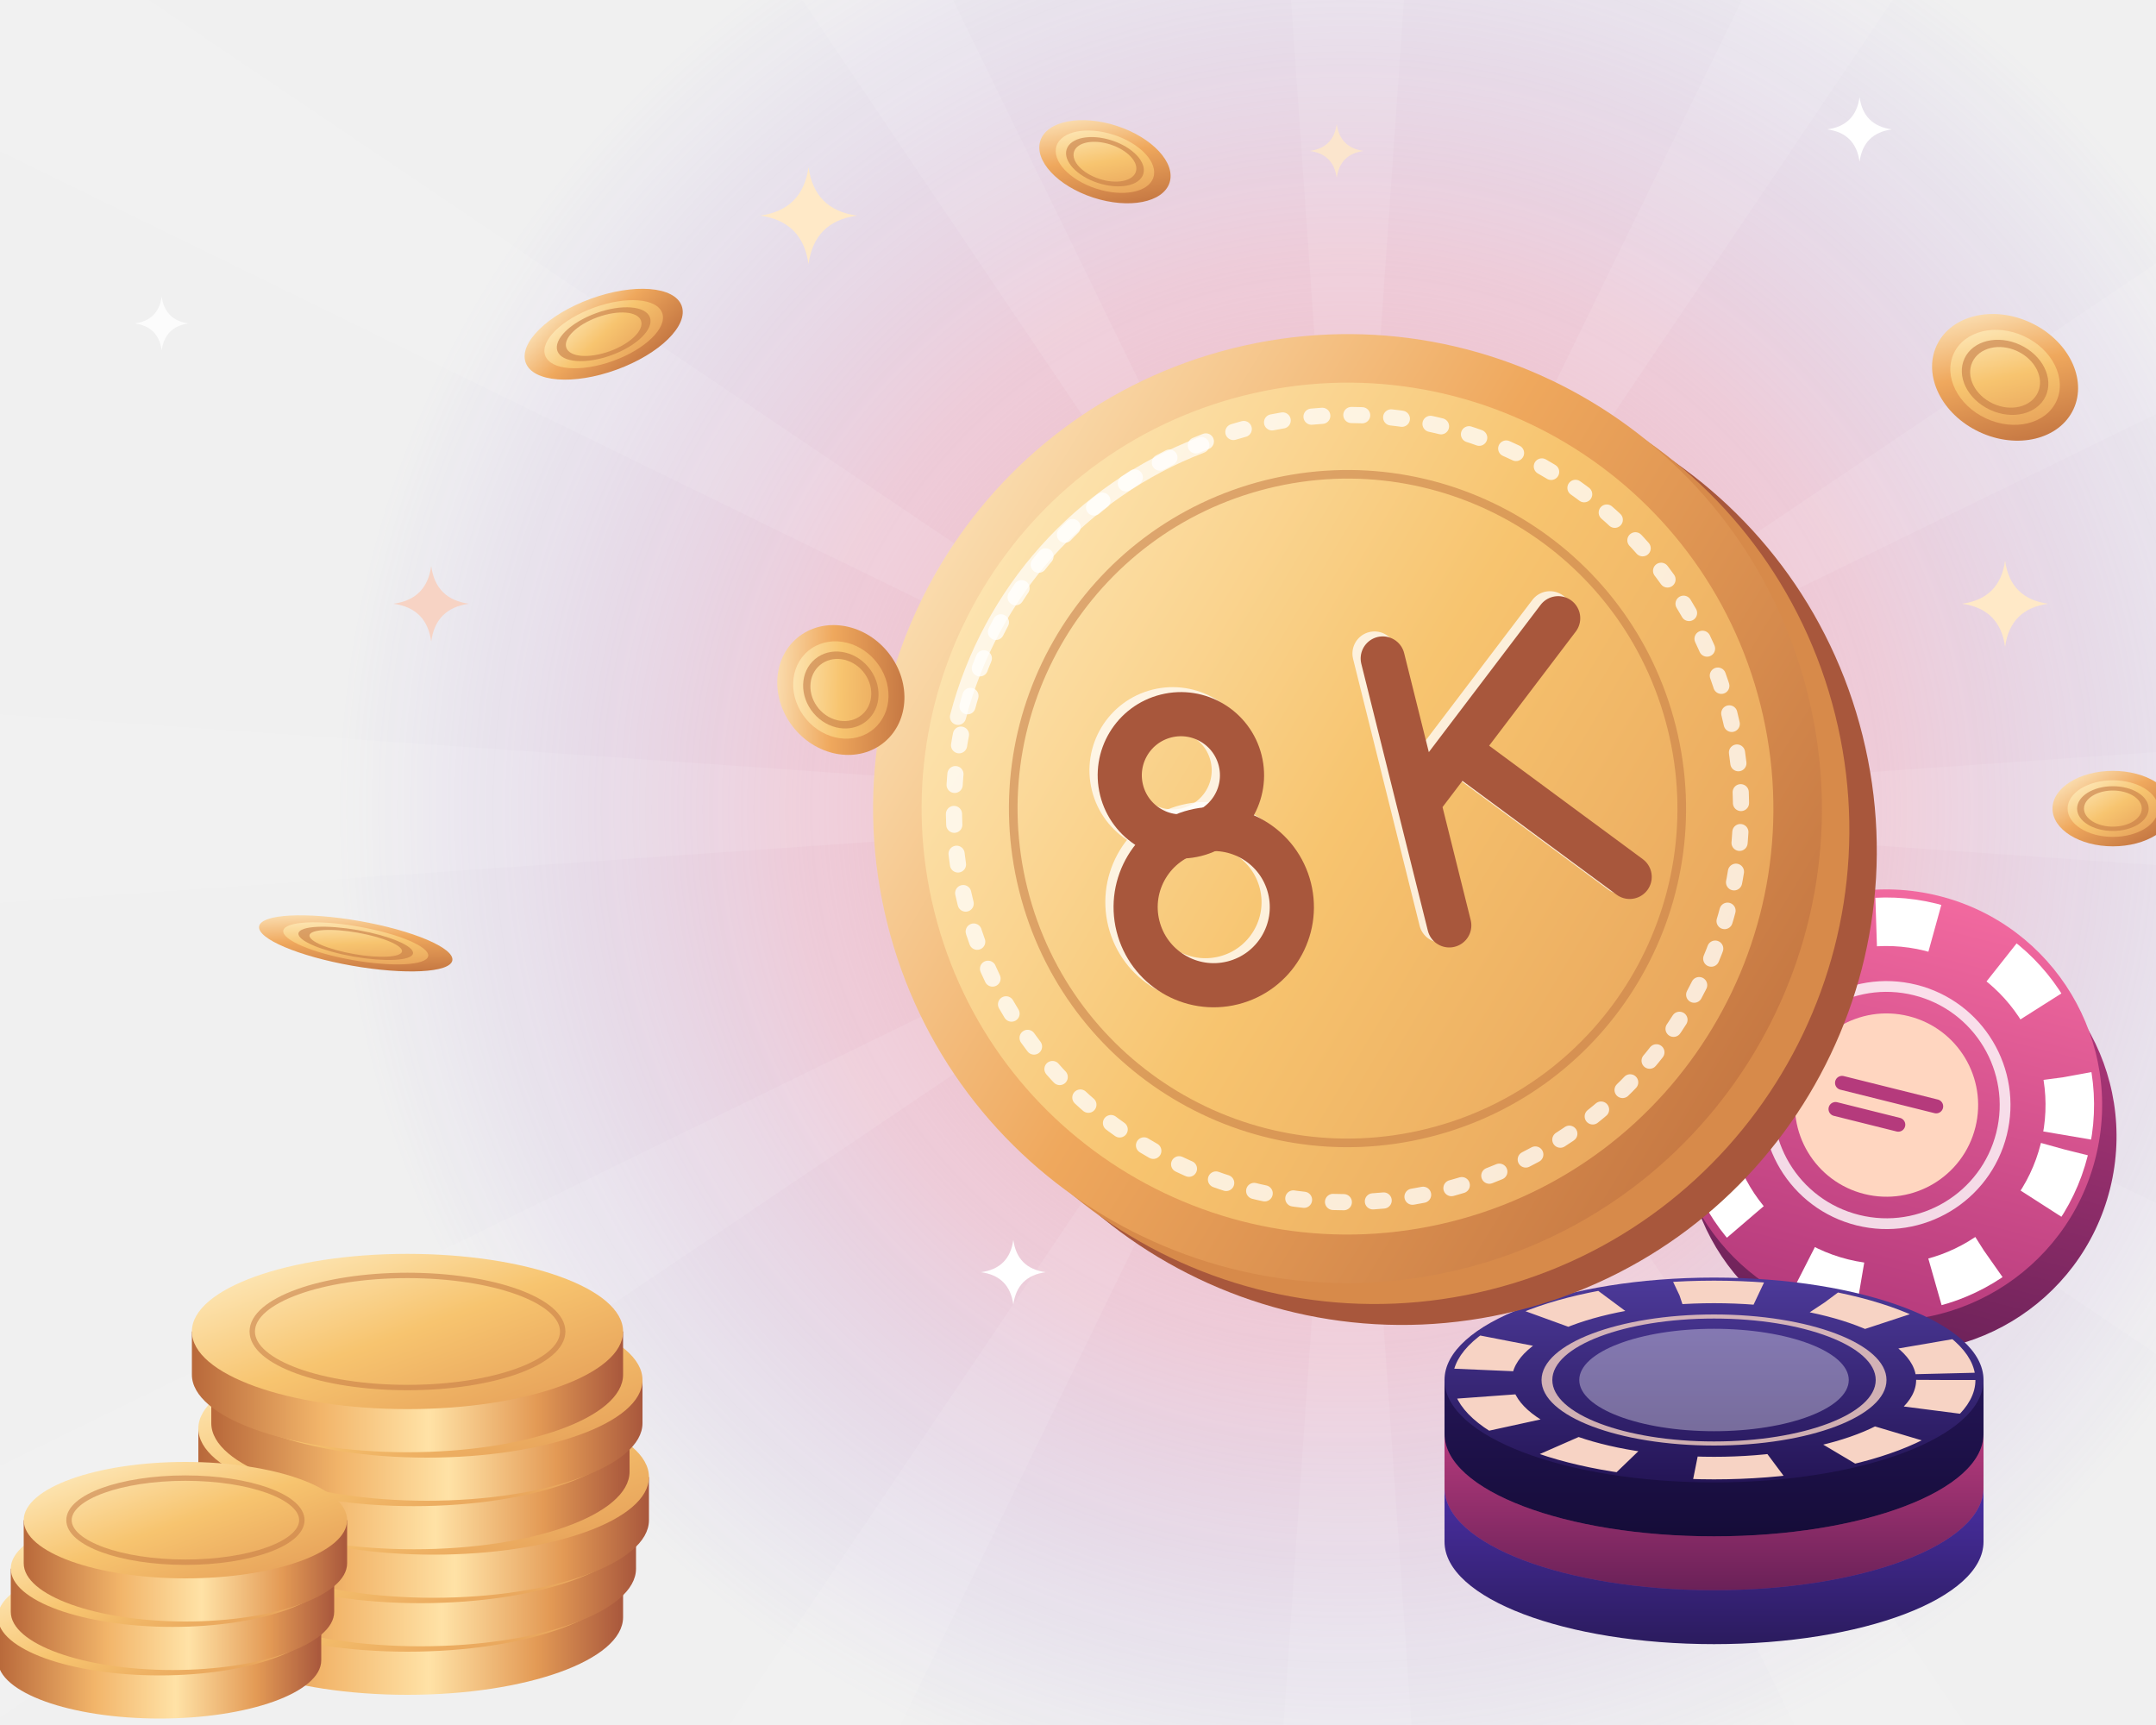
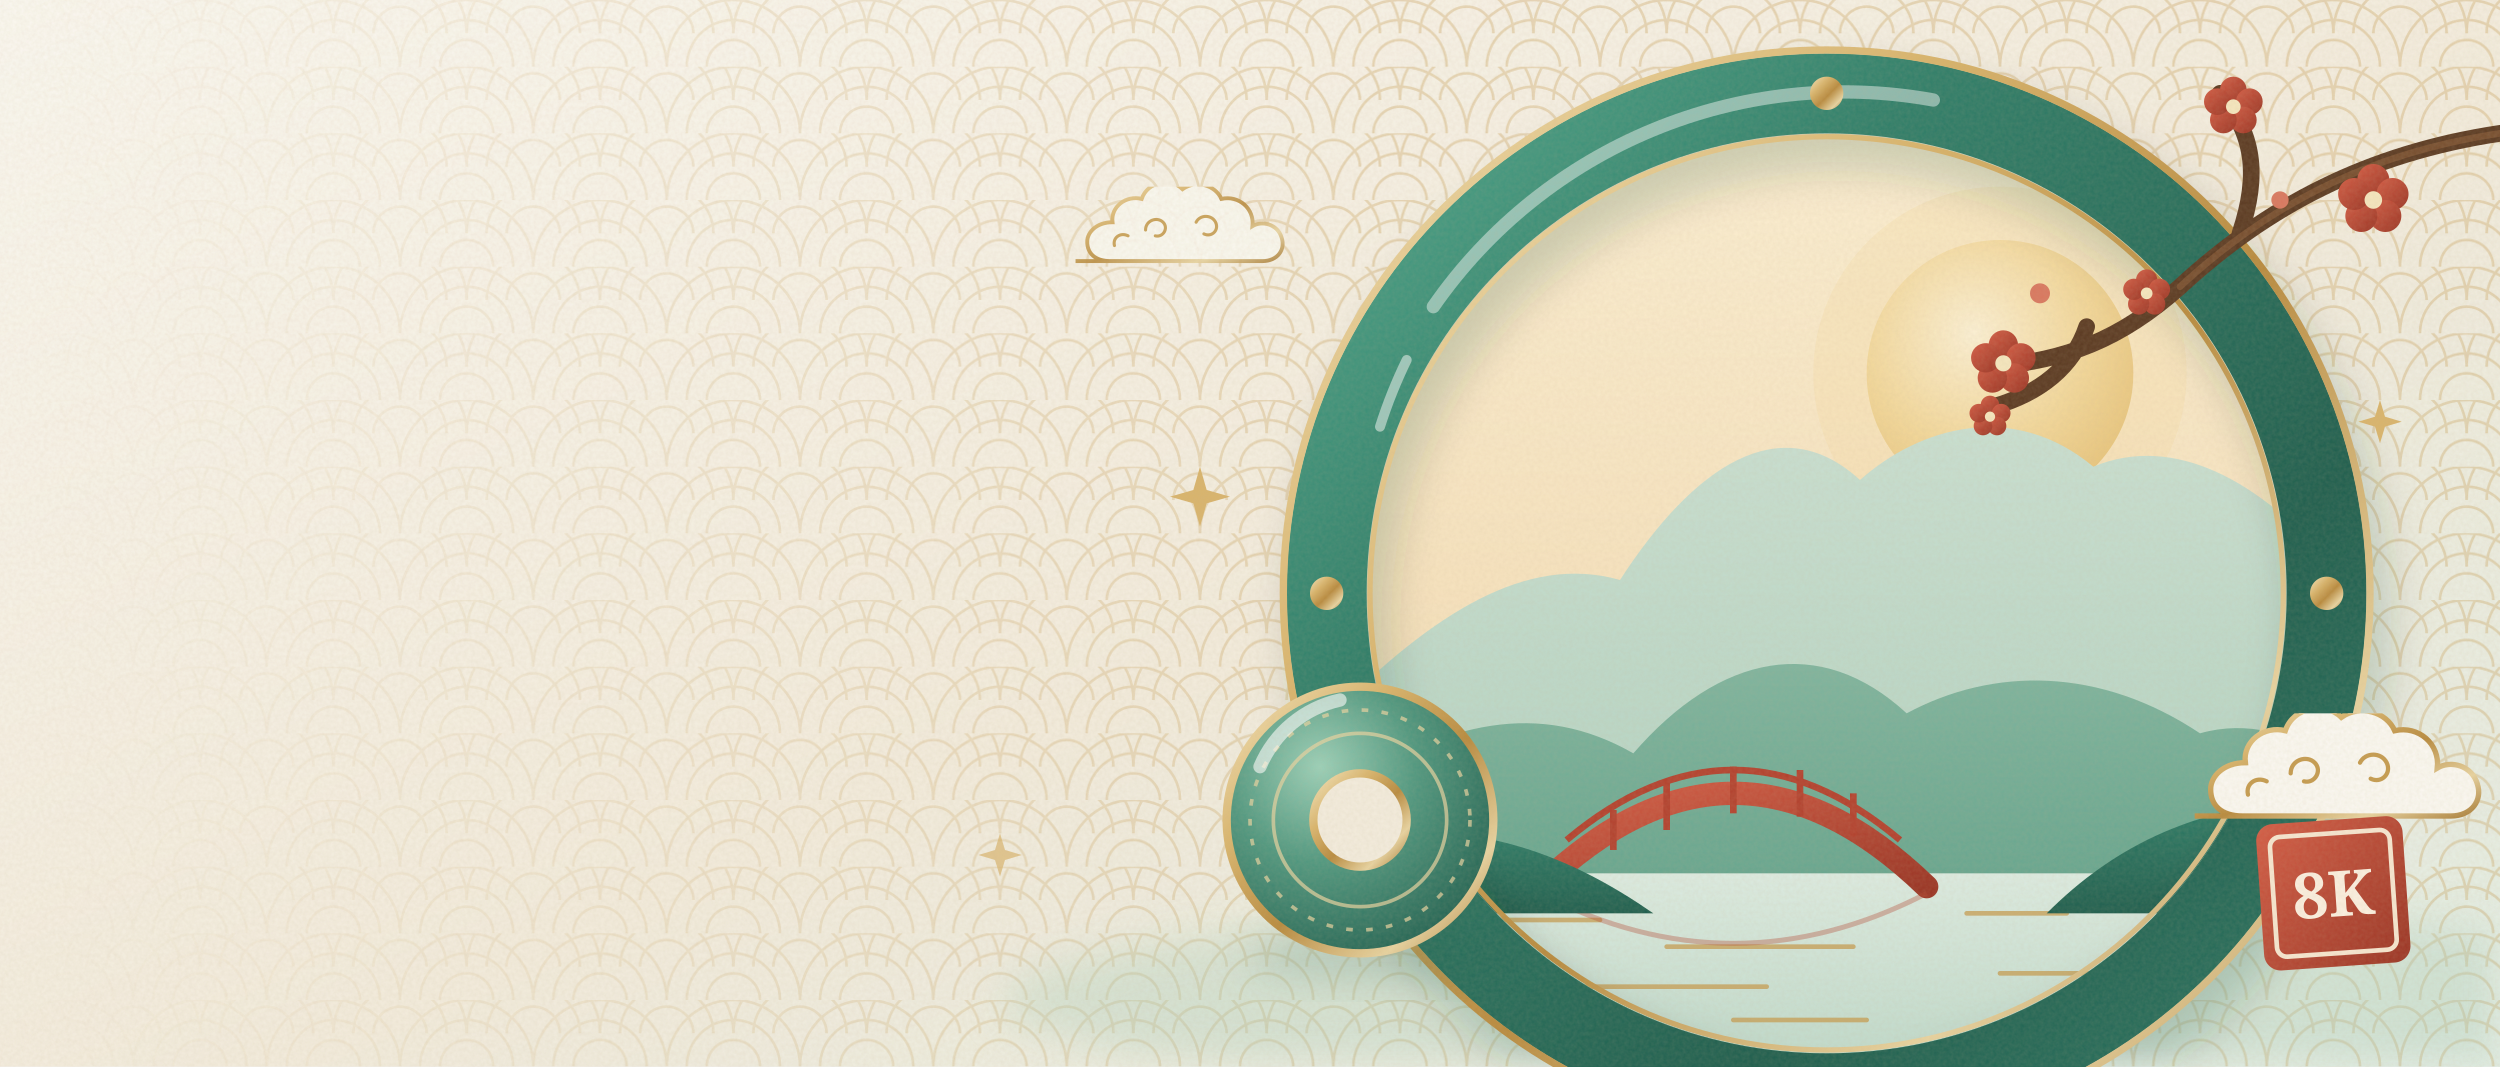
- <svg xmlns="http://www.w3.org/2000/svg" viewBox="0 0 400 320">
+ <svg xmlns="http://www.w3.org/2000/svg" viewBox="0 0 750 320" width="750" height="320">
  <defs>
-     <linearGradient id="cf" x1="0" y1="0" x2="1" y2="1">
-       <stop offset="0" stop-color="#FFF0C9" />
-       <stop offset="0.5" stop-color="#F7C46F" />
-       <stop offset="1" stop-color="#E39A55" />
+     <linearGradient id="sky" x1="0" y1="0" x2="1" y2="1">
+       <stop offset="0" stop-color="#FBF8F1" />
+       <stop offset=".55" stop-color="#F3ECDD" />
+       <stop offset="1" stop-color="#E3EEE5" />
    </linearGradient>
-     <linearGradient id="cs" x1="0" y1="0" x2="1" y2="0">
-       <stop offset="0" stop-color="#B8683A" />
-       <stop offset="0.3" stop-color="#F2B56A" />
-       <stop offset="0.55" stop-color="#FFE2A6" />
-       <stop offset="0.8" stop-color="#E39A55" />
-       <stop offset="1" stop-color="#A8573C" />
+     <linearGradient id="dusk" x1="0" y1="0" x2="0" y2="1">
+       <stop offset="0" stop-color="#FCEFD3" />
+       <stop offset=".55" stop-color="#F6E1BC" />
+       <stop offset="1" stop-color="#EAD6B0" />
    </linearGradient>
-     <linearGradient id="rim" x1="0" y1="0" x2="1" y2="1">
-       <stop offset="0" stop-color="#FFF3D2" />
-       <stop offset="0.45" stop-color="#EFA85D" />
-       <stop offset="1" stop-color="#B8683A" />
+     <radialGradient id="sun" cx=".4" cy=".35" r=".7">
+       <stop offset="0" stop-color="#FFF8E6" />
+       <stop offset=".6" stop-color="#F2D79A" />
+       <stop offset="1" stop-color="#E4BE72" />
+     </radialGradient>
+     <linearGradient id="m1" x1="0" y1="0" x2="0" y2="1">
+       <stop offset="0" stop-color="#C9DFD1" />
+       <stop offset="1" stop-color="#A9CDBB" />
    </linearGradient>
-     <radialGradient id="gl" cx="0.5" cy="0.5" r="0.5">
-       <stop offset="0" stop-color="#FFC9A8" stop-opacity="0.75" />
-       <stop offset="0.55" stop-color="#E8709F" stop-opacity="0.28" />
-       <stop offset="1" stop-color="#7A5BE0" stop-opacity="0" />
+     <linearGradient id="m2" x1="0" y1="0" x2="0" y2="1">
+       <stop offset="0" stop-color="#7FB49E" />
+       <stop offset="1" stop-color="#4F977F" />
+     </linearGradient>
+     <linearGradient id="m3" x1="0" y1="0" x2="0" y2="1">
+       <stop offset="0" stop-color="#2F7D68" />
+       <stop offset="1" stop-color="#1F5E4E" />
+     </linearGradient>
+     <linearGradient id="water" x1="0" y1="0" x2="0" y2="1">
+       <stop offset="0" stop-color="#DCEBE1" />
+       <stop offset="1" stop-color="#B9D6C6" />
+     </linearGradient>
+     <linearGradient id="ring" x1="0" y1="0" x2="1" y2="1">
+       <stop offset="0" stop-color="#4FA88D" />
+       <stop offset=".3" stop-color="#2F7D68" />
+       <stop offset=".7" stop-color="#1F5E4E" />
+       <stop offset="1" stop-color="#2A7360" />
+     </linearGradient>
+     <linearGradient id="gold" x1="0" y1="0" x2="1" y2="1">
+       <stop offset="0" stop-color="#F5E6BE" />
+       <stop offset=".3" stop-color="#D9B46C" />
+       <stop offset=".55" stop-color="#B88A3E" />
+       <stop offset=".8" stop-color="#E8D3A0" />
+       <stop offset="1" stop-color="#A97C36" />
+     </linearGradient>
+     <radialGradient id="bi" cx=".35" cy=".3" r=".8">
+       <stop offset="0" stop-color="#9BD0B8" />
+       <stop offset=".45" stop-color="#4F977F" />
+       <stop offset="1" stop-color="#1F5E4E" />
    </radialGradient>
-     <linearGradient id="cv" x1="0" y1="0" x2="0" y2="1">
-       <stop offset="0" stop-color="#8F6BFF" />
-       <stop offset="1" stop-color="#4A2FA3" />
+     <linearGradient id="cin" x1="0" y1="0" x2="1" y2="1">
+       <stop offset="0" stop-color="#D35C45" />
+       <stop offset="1" stop-color="#9A3424" />
    </linearGradient>
-     <linearGradient id="cv2" x1="0" y1="0" x2="0" y2="1">
-       <stop offset="0" stop-color="#4A2FA3" />
-       <stop offset="1" stop-color="#2B1B5E" />
+     <clipPath id="gate">
+       <circle cx="548" cy="178" r="138" />
+     </clipPath>
+     <filter id="paper" x="0" y="0" width="100%" height="100%">
+       <feTurbulence type="fractalNoise" baseFrequency=".85" numOctaves="2" seed="3" result="n" />
+       <feColorMatrix in="n" values="0 0 0 0 .55  0 0 0 0 .45  0 0 0 0 .28  0 0 0 .16 0" />
+       <feComposite in2="SourceGraphic" operator="in" />
+     </filter>
+     <filter id="soft" x="-20%" y="-20%" width="140%" height="160%">
+       <feGaussianBlur stdDeviation="6" />
+     </filter>
+     <pattern id="wave" width="40" height="20" patternUnits="userSpaceOnUse">
+       <g fill="none" stroke="#C59B4F" stroke-width=".8" opacity=".35">
+         <path d="M0 20a20 20 0 0 1 40 0M6 20a14 14 0 0 1 28 0M12 20a8 8 0 0 1 16 0" />
+         <path d="M-20 10a20 20 0 0 1 40 0M20 10a20 20 0 0 1 40 0M-14 10a14 14 0 0 1 28 0M26 10a14 14 0 0 1 28 0M-8 10a8 8 0 0 1 16 0M32 10a8 8 0 0 1 16 0" />
+       </g>
+     </pattern>
+     <linearGradient id="fadeL" x1="0" y1="0" x2="1" y2="0">
+       <stop offset="0" stop-color="#fff" stop-opacity="0" />
+       <stop offset=".55" stop-color="#fff" stop-opacity=".9" />
    </linearGradient>
-     <linearGradient id="cr" x1="0" y1="0" x2="0" y2="1">
-       <stop offset="0" stop-color="#F2699F" />
-       <stop offset="1" stop-color="#B53A7C" />
-     </linearGradient>
-     <linearGradient id="cr2" x1="0" y1="0" x2="0" y2="1">
-       <stop offset="0" stop-color="#B53A7C" />
-       <stop offset="1" stop-color="#6A2158" />
-     </linearGradient>
-     <linearGradient id="ci" x1="0" y1="0" x2="0" y2="1">
-       <stop offset="0" stop-color="#4D3A9A" />
-       <stop offset="1" stop-color="#241556" />
-     </linearGradient>
-     <linearGradient id="ci2" x1="0" y1="0" x2="0" y2="1">
-       <stop offset="0" stop-color="#241556" />
-       <stop offset="1" stop-color="#150C38" />
-     </linearGradient>
-     <linearGradient id="sh" x1="0" y1="0" x2="0" y2="1">
-       <stop offset="0" stop-color="#FFF" />
-       <stop offset="1" stop-color="#FFD6C0" />
-     </linearGradient>
-     <path id="sp" d="M0-1Q.12-.12 1 0Q.12 .12 0 1Q-.12 .12-1 0Q-.12-.12 0-1Z" />
-     <g id="mc">
-       <circle r="14" fill="url(#rim)" />
-       <circle r="10.5" fill="url(#cf)" />
-       <circle r="7.5" fill="none" stroke="#C57A45" stroke-opacity=".6" stroke-width="1.6" />
+     <mask id="waveMask">
+       <rect width="750" height="320" fill="url(#fadeL)" />
+     </mask>
+     <symbol id="cloud" viewBox="0 0 120 44">
+       <path d="M8 38h96c8 0 12-6 10-12-2-7-10-9-15-6 1-9-7-16-16-14-3-7-13-10-20-5-6-6-18-4-21 5-8-2-16 4-15 12-8 0-13 5-13 10 0 6 4 10 12 10z" fill="#FBF8F1" stroke="url(#gold)" stroke-width="2" />
+       <path d="M44 22c0-5 6-7 9-4 3 3 0 8-4 7M70 18c2-4 8-4 10 0 2 4-2 8-6 6M28 30c-1-4 3-7 7-5" fill="none" stroke="#C59B4F" stroke-width="1.6" stroke-linecap="round" />
+     </symbol>
+     <symbol id="blossom" viewBox="-10 -10 20 20">
+       <g fill="url(#cin)">
+         <circle cx="0" cy="-5" r="4" />
+         <circle cx="4.8" cy="-1.5" r="4" />
+         <circle cx="3" cy="4" r="4" />
+         <circle cx="-3" cy="4" r="4" />
+         <circle cx="-4.8" cy="-1.5" r="4" />
+       </g>
+       <circle r="2.2" fill="#F5E6BE" />
+     </symbol>
+   </defs>
+   <rect width="750" height="320" fill="url(#sky)" />
+   <rect width="750" height="320" fill="url(#wave)" mask="url(#waveMask)" />
+   <ellipse cx="560" cy="300" rx="260" ry="30" fill="#A9CDBB" opacity=".35" filter="url(#soft)" />
+   <g clip-path="url(#gate)">
+     <rect x="400" y="30" width="300" height="300" fill="url(#dusk)" />
+     <circle cx="600" cy="112" r="40" fill="url(#sun)" />
+     <circle cx="600" cy="112" r="56" fill="#F2D79A" opacity=".25" />
+     <path d="M400 214c30-30 58-48 86-40 22-34 48-52 72-30 18-16 46-24 70-4 24-10 50 4 72 30V330H400z" fill="url(#m1)" />
+     <path d="M400 238c34-22 62-28 90-12 26-30 56-36 82-12 26-14 58-14 88 6 14-4 28 0 40 8V330H400z" fill="url(#m2)" />
+     <rect x="400" y="262" width="300" height="70" fill="url(#water)" />
+     <g fill="none" stroke="#C59B4F" stroke-width="1.4" stroke-linecap="round" opacity=".75">
+       <path d="M440 276h40M500 284h56M590 274h30M460 296h70M600 292h48M520 306h40" />
    </g>
-   </defs>
-   <circle cx="250" cy="150" r="190" fill="url(#gl)" />
-   <g fill="#fff" opacity=".09">
-     <path d="M250 150L579.2 127L579.2 173Z" />
-     <path d="M250 150L546.6 294.7L523.6 334.5Z" />
-     <path d="M250 150L434.5 423.6L394.7 446.6Z" />
-     <path d="M250 150L273 479.2L227 479.2Z" />
-     <path d="M250 150L105.3 446.6L65.5 423.6Z" />
-     <path d="M250 150L-23.6 334.5L-46.6 294.7Z" />
-     <path d="M250 150L-79.2 173L-79.2 127Z" />
-     <path d="M250 150L-46.6 5.3L-23.6 -34.5Z" />
-     <path d="M250 150L65.5 -123.6L105.3 -146.6Z" />
-     <path d="M250 150L227 -179.2L273 -179.2Z" />
-     <path d="M250 150L394.7 -146.6L434.5 -123.6Z" />
-     <path d="M250 150L523.6 -34.5L546.6 5.3Z" />
+     <path d="M462 266q58-56 116 0" fill="none" stroke="url(#cin)" stroke-width="7" stroke-linecap="round" />
+     <path d="M470 252q50-42 100 0" fill="none" stroke="#B3412E" stroke-width="2" />
+     <g stroke="#B3412E" stroke-width="2">
+       <path d="M484 243v12M500 234v15M520 230v14M540 231v14M556 238v13" />
+     </g>
+     <path d="M462 268q58 30 116 0" fill="none" stroke="#B3412E" stroke-width="1.5" opacity=".35" />
+     <path d="M400 252c40-8 70 4 96 22H400z" fill="url(#m3)" />
+     <path d="M700 240c-40 0-66 14-86 34h86z" fill="url(#m3)" />
  </g>
-   <g transform="translate(350 205) rotate(14)">
-     <circle r="40" fill="url(#cr2)" transform="translate(4 5)" />
-     <circle r="40" fill="url(#cr)" />
-     <circle r="34" fill="none" stroke="#fff" stroke-width="9" stroke-dasharray="11 14" />
-     <circle r="22" fill="none" stroke="#fff" stroke-opacity=".8" stroke-width="2" />
-     <circle r="17" fill="#FFD6C0" />
-     <path d="M-9-2h18M-9 3h12" stroke="#B53A7C" stroke-width="2.6" stroke-linecap="round" />
+   <circle cx="548" cy="178" r="150" fill="none" stroke="#173F35" stroke-opacity=".18" stroke-width="30" transform="translate(4 8)" filter="url(#soft)" />
+   <circle cx="548" cy="178" r="150" fill="none" stroke="url(#ring)" stroke-width="24" />
+   <circle cx="548" cy="178" r="163" fill="none" stroke="url(#gold)" stroke-width="2.2" />
+   <circle cx="548" cy="178" r="137" fill="none" stroke="url(#gold)" stroke-width="1.6" />
+   <path d="M430 92a150 150 0 0 1 150-62" fill="none" stroke="#fff" stroke-opacity=".45" stroke-width="4" stroke-linecap="round" />
+   <path d="M414 128a150 150 0 0 1 8-20" fill="none" stroke="#fff" stroke-opacity=".5" stroke-width="3" stroke-linecap="round" />
+   <g fill="url(#gold)">
+     <circle cx="548" cy="28" r="5" />
+     <circle cx="398" cy="178" r="5" />
+     <circle cx="698" cy="178" r="5" />
  </g>
-   <path d="M268 276v10a50 19 0 0 0 100 0v-10" fill="url(#cv2)" />
-   <g transform="translate(318 276) scale(1 .38)">
-     <circle r="50" fill="url(#cv)" />
-     <circle r="43" fill="none" stroke="#fff" stroke-width="11" stroke-dasharray="15 13" />
-     <circle r="31" fill="none" stroke="#fff" stroke-opacity=".8" stroke-width="2" />
-     <circle r="25" fill="#fff" fill-opacity=".35" />
+   <g>
+     <path d="M750 40c-40 6-70 22-96 46-18 16-34 22-56 24M672 70c6-18 4-30-6-42M626 98c-4 12-14 20-28 24" fill="none" stroke="#5B3A22" stroke-width="5" stroke-linecap="round" />
+     <path d="M750 40c-40 6-70 22-96 46" fill="none" stroke="#8A5B37" stroke-width="2" stroke-linecap="round" opacity=".6" />
+     <use href="#blossom" x="590" y="98" width="22" height="22" />
+     <use href="#blossom" x="660" y="22" width="20" height="20" />
+     <use href="#blossom" x="636" y="80" width="16" height="16" />
+     <use href="#blossom" x="700" y="48" width="24" height="24" />
+     <use href="#blossom" x="590" y="118" width="14" height="14" />
+     <circle cx="612" cy="88" r="3" fill="#D9775F" />
+     <circle cx="684" cy="60" r="2.6" fill="#D9775F" />
  </g>
-   <path d="M268 266v10a50 19 0 0 0 100 0v-10" fill="url(#cr2)" />
-   <g transform="translate(318 266) scale(1 .38)">
-     <circle r="50" fill="url(#cr)" />
-     <circle r="43" fill="none" stroke="#fff" stroke-width="11" stroke-dasharray="15 13" />
-     <circle r="31" fill="none" stroke="#fff" stroke-opacity=".8" stroke-width="2" />
-     <circle r="25" fill="#fff" fill-opacity=".35" />
+   <g transform="translate(408 246)">
+     <ellipse cx="6" cy="40" rx="40" ry="8" fill="#1F5E4E" opacity=".18" filter="url(#soft)" />
+     <circle r="40" fill="url(#bi)" />
+     <circle r="40" fill="none" stroke="url(#gold)" stroke-width="2.5" />
+     <circle r="14" fill="#F3ECDD" stroke="url(#gold)" stroke-width="2.5" />
+     <g fill="none" stroke="#E8D3A0" stroke-width="1.1" opacity=".7">
+       <circle r="26" />
+       <circle r="33" stroke-dasharray="2 4" />
+     </g>
+     <path d="M-30-16a34 34 0 0 1 24-20" stroke="#fff" stroke-opacity=".6" stroke-width="4" stroke-linecap="round" fill="none" />
  </g>
-   <path d="M268 256v10a50 19 0 0 0 100 0v-10" fill="url(#ci2)" />
-   <g transform="translate(318 256) scale(1 .38)">
-     <circle r="50" fill="url(#ci)" />
-     <circle r="43" fill="none" stroke="#F7D3C4" stroke-width="11" stroke-dasharray="15 13" />
-     <circle r="31" fill="none" stroke="#F7D3C4" stroke-opacity=".8" stroke-width="2" />
-     <circle r="25" fill="#fff" fill-opacity=".35" />
+   <use href="#cloud" x="652" y="214" width="96" height="36" />
+   <use href="#cloud" x="318" y="56" width="70" height="26" opacity=".9" />
+   <g transform="translate(700 268) rotate(-4)">
+     <rect x="-22" y="-22" width="44" height="44" rx="5" fill="url(#cin)" />
+     <rect x="-18" y="-18" width="36" height="36" rx="3" fill="none" stroke="#F6E6D0" stroke-width="1.4" />
+     <text x="0" y="7" text-anchor="middle" font-family="Cinzel,Marcellus,Georgia,serif" font-weight="700" font-size="19" fill="#FBEFDF">8K</text>
  </g>
-   <g transform="translate(250 150) rotate(-14)">
-     <circle cx="8" cy="10" r="88" fill="#A8573C" />
-     <circle cx="4" cy="5" r="88" fill="#D78A4A" />
-     <circle r="88" fill="url(#rim)" />
-     <circle r="79" fill="url(#cf)" />
-     <circle r="73" fill="none" stroke="#fff" stroke-opacity=".75" stroke-width="3" stroke-dasharray="2 5.4" stroke-linecap="round" />
-     <circle r="62" fill="none" stroke="#C57A45" stroke-opacity=".55" stroke-width="1.6" />
-     <g transform="translate(-60 -33) scale(.315)" fill="none" stroke-width="26" stroke-linejoin="round" stroke-linecap="round">
-       <g stroke="#fff" stroke-opacity=".75" transform="translate(-4 -4)">
-         <circle cx="100" cy="62" r="36" />
-         <circle cx="100" cy="142" r="46" />
-         <path d="M232 24V186M338 26L236 108M266 92L342 184" />
-       </g>
-       <g stroke="#A8573C">
-         <circle cx="100" cy="62" r="36" />
-         <circle cx="100" cy="142" r="46" />
-         <path d="M232 24V186M338 26L236 108M266 92L342 184" />
-       </g>
-     </g>
-     <path d="M-66 -34A74 74 0 0 1 -10 -72" fill="none" stroke="#fff" stroke-opacity=".7" stroke-width="3" stroke-linecap="round" />
+   <g fill="#D9B46C">
+     <path d="M360 140l2 7 7 2-7 2-2 7-2-7-7-2 7-2z" />
+     <path d="M714 120l1.5 5 5 1.5-5 1.5-1.5 5-1.5-5-5-1.5 5-1.5z" />
+     <path d="M300 250l1.5 5 5 1.5-5 1.5-1.5 5-1.5-5-5-1.5 5-1.5z" opacity=".7" />
  </g>
-   <g transform="translate(78 292)">
-     <g transform="translate(-2.4 0)">
-       <path d="M-40 0v8a40 14.4 0 0 0 80 0v-8" fill="url(#cs)" />
-       <ellipse cx="0" cy="0" rx="40" ry="14.4" fill="url(#cf)" />
-       <ellipse cx="0" cy="0" rx="28.8" ry="10.4" fill="none" stroke="#C57A45" stroke-opacity=".55" stroke-width="1" />
-     </g>
-     <g transform="translate(0 0)">
-       <path d="M-40 -9v8a40 14.4 0 0 0 80 0v-8" fill="url(#cs)" />
-       <ellipse cx="0" cy="-9" rx="40" ry="14.4" fill="url(#cf)" />
-       <ellipse cx="0" cy="-9" rx="28.8" ry="10.4" fill="none" stroke="#C57A45" stroke-opacity=".55" stroke-width="1" />
-     </g>
-     <g transform="translate(2.4 0)">
-       <path d="M-40 -18v8a40 14.4 0 0 0 80 0v-8" fill="url(#cs)" />
-       <ellipse cx="0" cy="-18" rx="40" ry="14.4" fill="url(#cf)" />
-       <ellipse cx="0" cy="-18" rx="28.8" ry="10.4" fill="none" stroke="#C57A45" stroke-opacity=".55" stroke-width="1" />
-     </g>
-     <g transform="translate(-1.2 0)">
-       <path d="M-40 -27v8a40 14.4 0 0 0 80 0v-8" fill="url(#cs)" />
-       <ellipse cx="0" cy="-27" rx="40" ry="14.4" fill="url(#cf)" />
-       <ellipse cx="0" cy="-27" rx="28.8" ry="10.4" fill="none" stroke="#C57A45" stroke-opacity=".55" stroke-width="1" />
-     </g>
-     <g transform="translate(1.2 0)">
-       <path d="M-40 -36v8a40 14.4 0 0 0 80 0v-8" fill="url(#cs)" />
-       <ellipse cx="0" cy="-36" rx="40" ry="14.4" fill="url(#cf)" />
-       <ellipse cx="0" cy="-36" rx="28.8" ry="10.4" fill="none" stroke="#C57A45" stroke-opacity=".55" stroke-width="1" />
-     </g>
-     <g transform="translate(-2.4 0)">
-       <path d="M-40 -45v8a40 14.4 0 0 0 80 0v-8" fill="url(#cs)" />
-       <ellipse cx="0" cy="-45" rx="40" ry="14.4" fill="url(#cf)" />
-       <ellipse cx="0" cy="-45" rx="28.8" ry="10.4" fill="none" stroke="#C57A45" stroke-opacity=".55" stroke-width="1" />
-     </g>
-   </g>
-   <use href="#mc" transform="translate(112 62) rotate(-20) scale(1.1 0.5)" />
-   <use href="#mc" transform="translate(372 70) rotate(25) scale(1 0.8)" />
-   <use href="#mc" transform="translate(66 175) rotate(10) scale(1.3 0.3)" />
-   <use href="#mc" transform="translate(156 128) rotate(-40) scale(0.8 0.9)" />
-   <use href="#mc" transform="translate(392 150) rotate(0) scale(0.8 0.5)" />
-   <use href="#mc" transform="translate(205 30) rotate(18) scale(0.9 0.5)" />
-   <use href="#sp" transform="translate(150 40) scale(9)" fill="#FFE9C7" />
-   <use href="#sp" transform="translate(345 24) scale(6)" fill="#fff" />
-   <use href="#sp" transform="translate(80 112) scale(7)" fill="#F7D3C4" />
-   <use href="#sp" transform="translate(372 112) scale(8)" fill="#FFE9C7" />
-   <use href="#sp" transform="translate(188 236) scale(6)" fill="#fff" />
-   <use href="#sp" transform="translate(248 28) scale(5)" fill="#FFE9C7" opacity="0.8" />
-   <use href="#sp" transform="translate(30 60) scale(5)" fill="#fff" opacity="0.8" />
-   <g transform="translate(32 300)">
-     <g transform="translate(-2.4 0)">
-       <path d="M-30 0v8a30 10.8 0 0 0 60 0v-8" fill="url(#cs)" />
-       <ellipse cx="0" cy="0" rx="30" ry="10.8" fill="url(#cf)" />
-       <ellipse cx="0" cy="0" rx="21.6" ry="7.8" fill="none" stroke="#C57A45" stroke-opacity=".55" stroke-width="1" />
-     </g>
-     <g transform="translate(0 0)">
-       <path d="M-30 -9v8a30 10.8 0 0 0 60 0v-8" fill="url(#cs)" />
-       <ellipse cx="0" cy="-9" rx="30" ry="10.8" fill="url(#cf)" />
-       <ellipse cx="0" cy="-9" rx="21.6" ry="7.8" fill="none" stroke="#C57A45" stroke-opacity=".55" stroke-width="1" />
-     </g>
-     <g transform="translate(2.4 0)">
-       <path d="M-30 -18v8a30 10.8 0 0 0 60 0v-8" fill="url(#cs)" />
-       <ellipse cx="0" cy="-18" rx="30" ry="10.8" fill="url(#cf)" />
-       <ellipse cx="0" cy="-18" rx="21.6" ry="7.8" fill="none" stroke="#C57A45" stroke-opacity=".55" stroke-width="1" />
-     </g>
-   </g>
+   <rect width="750" height="320" fill="#fff" filter="url(#paper)" />
</svg>
